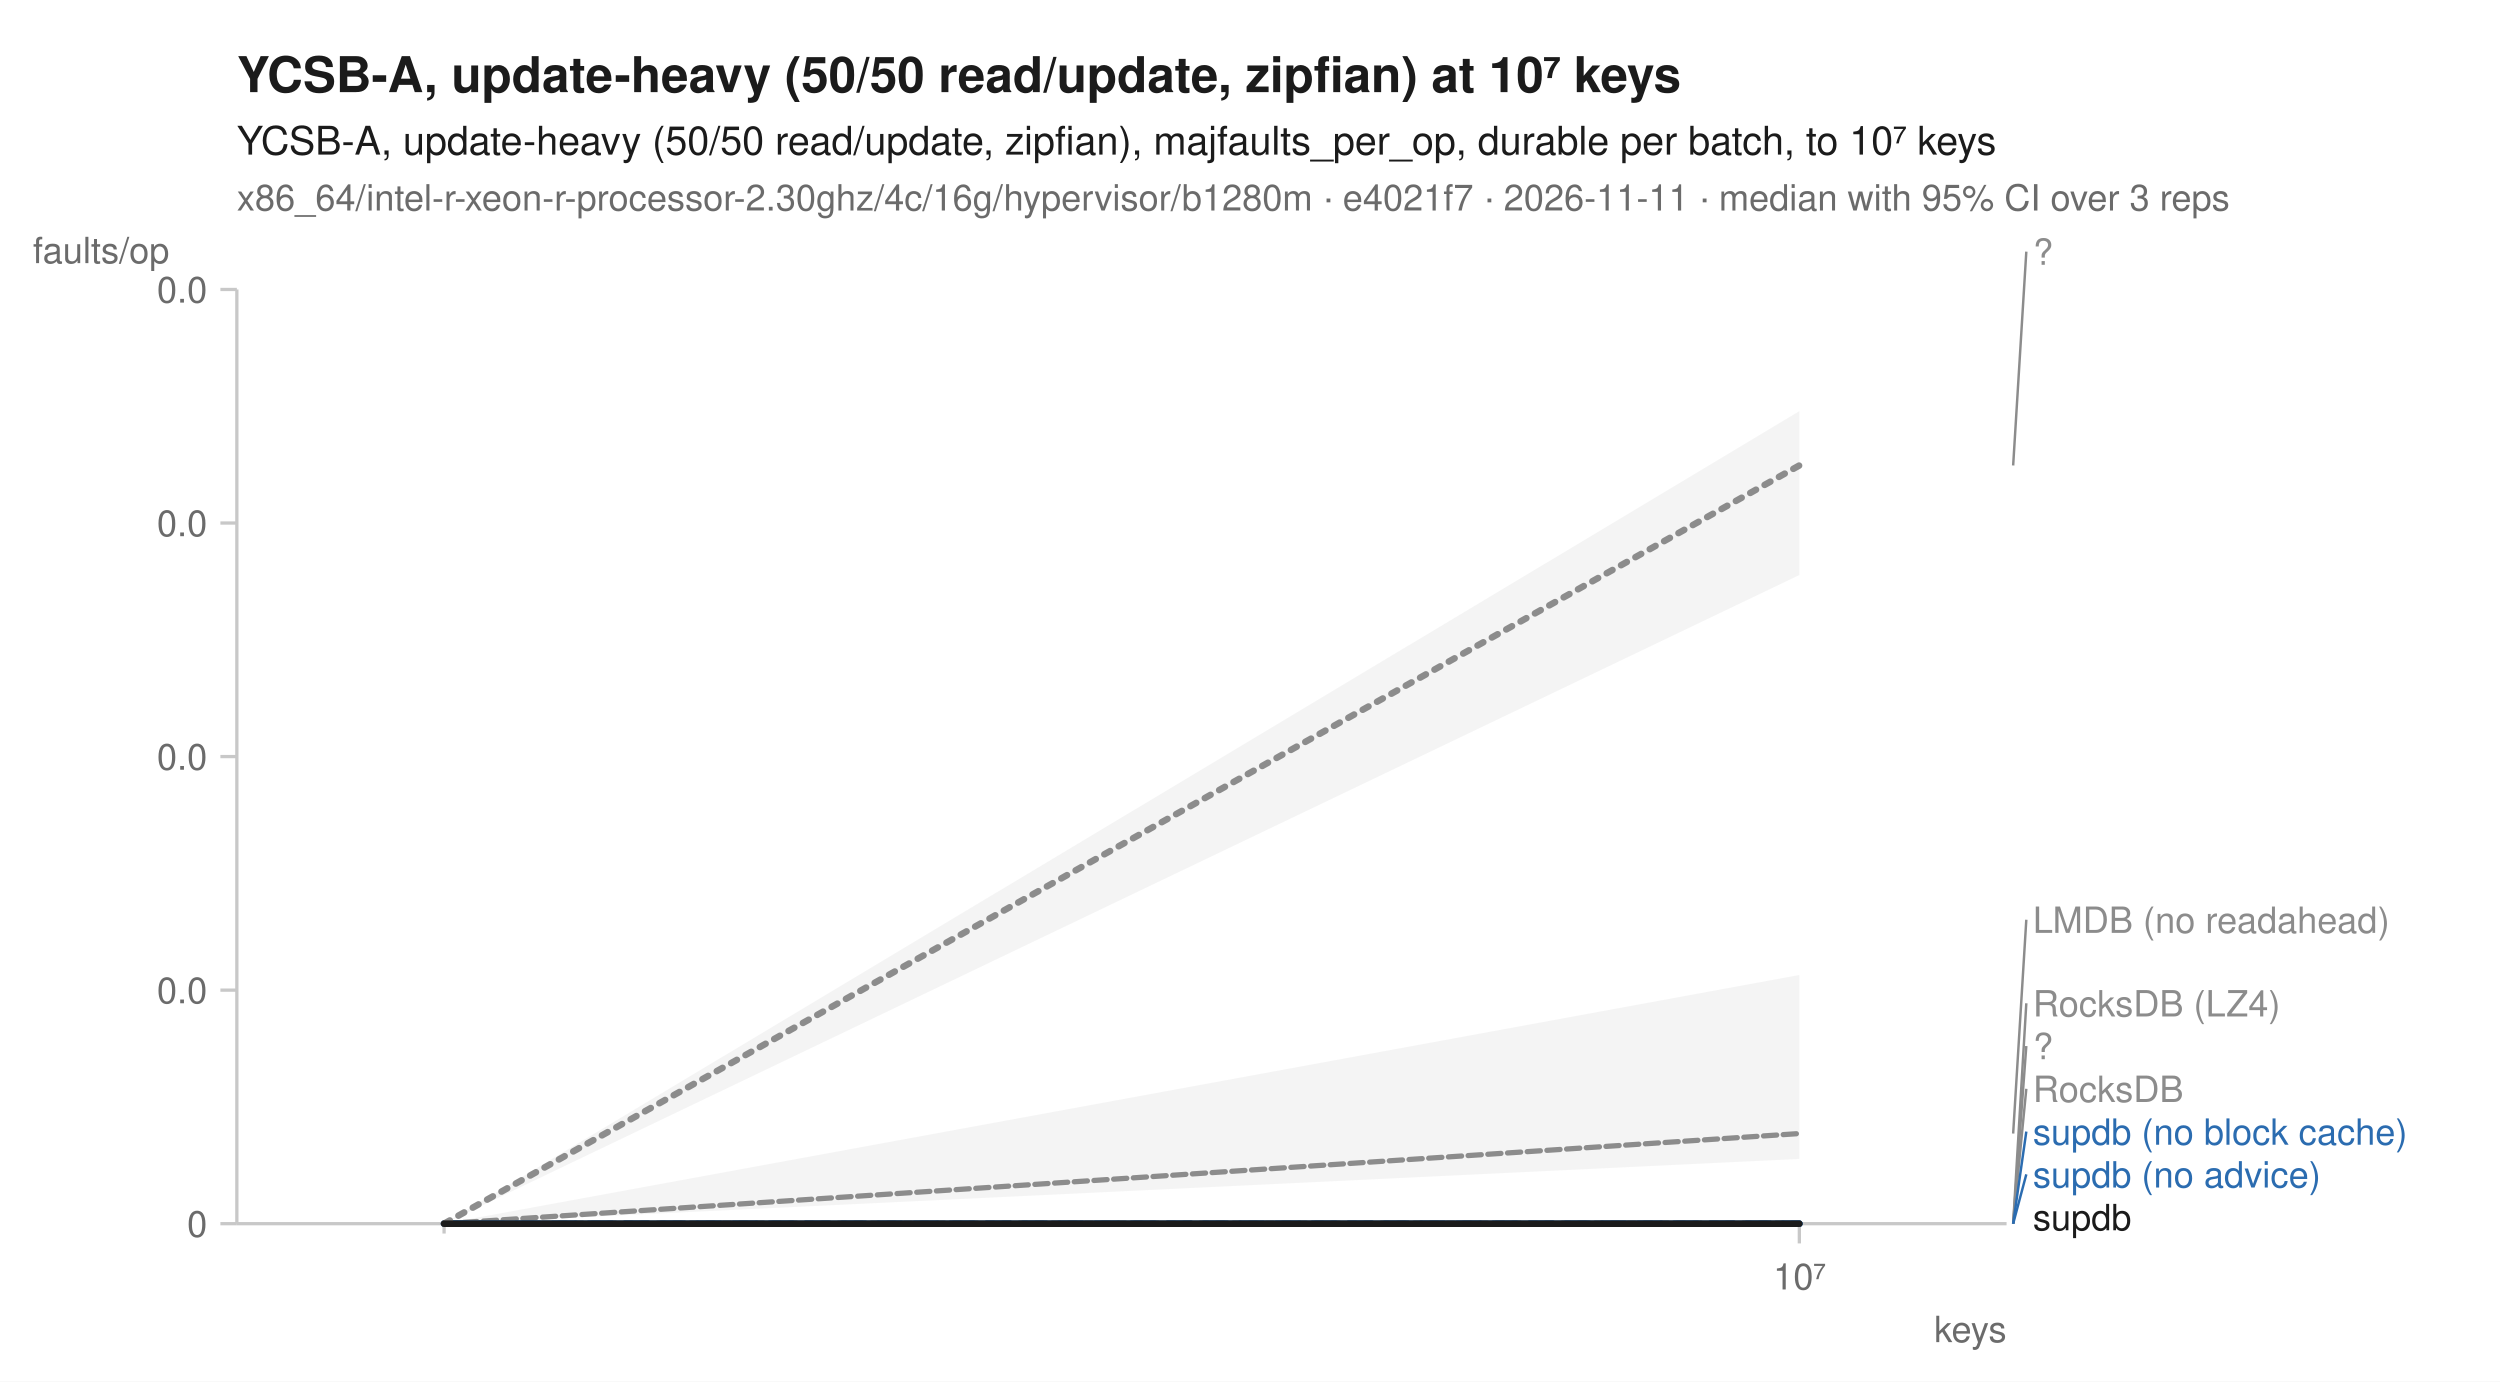
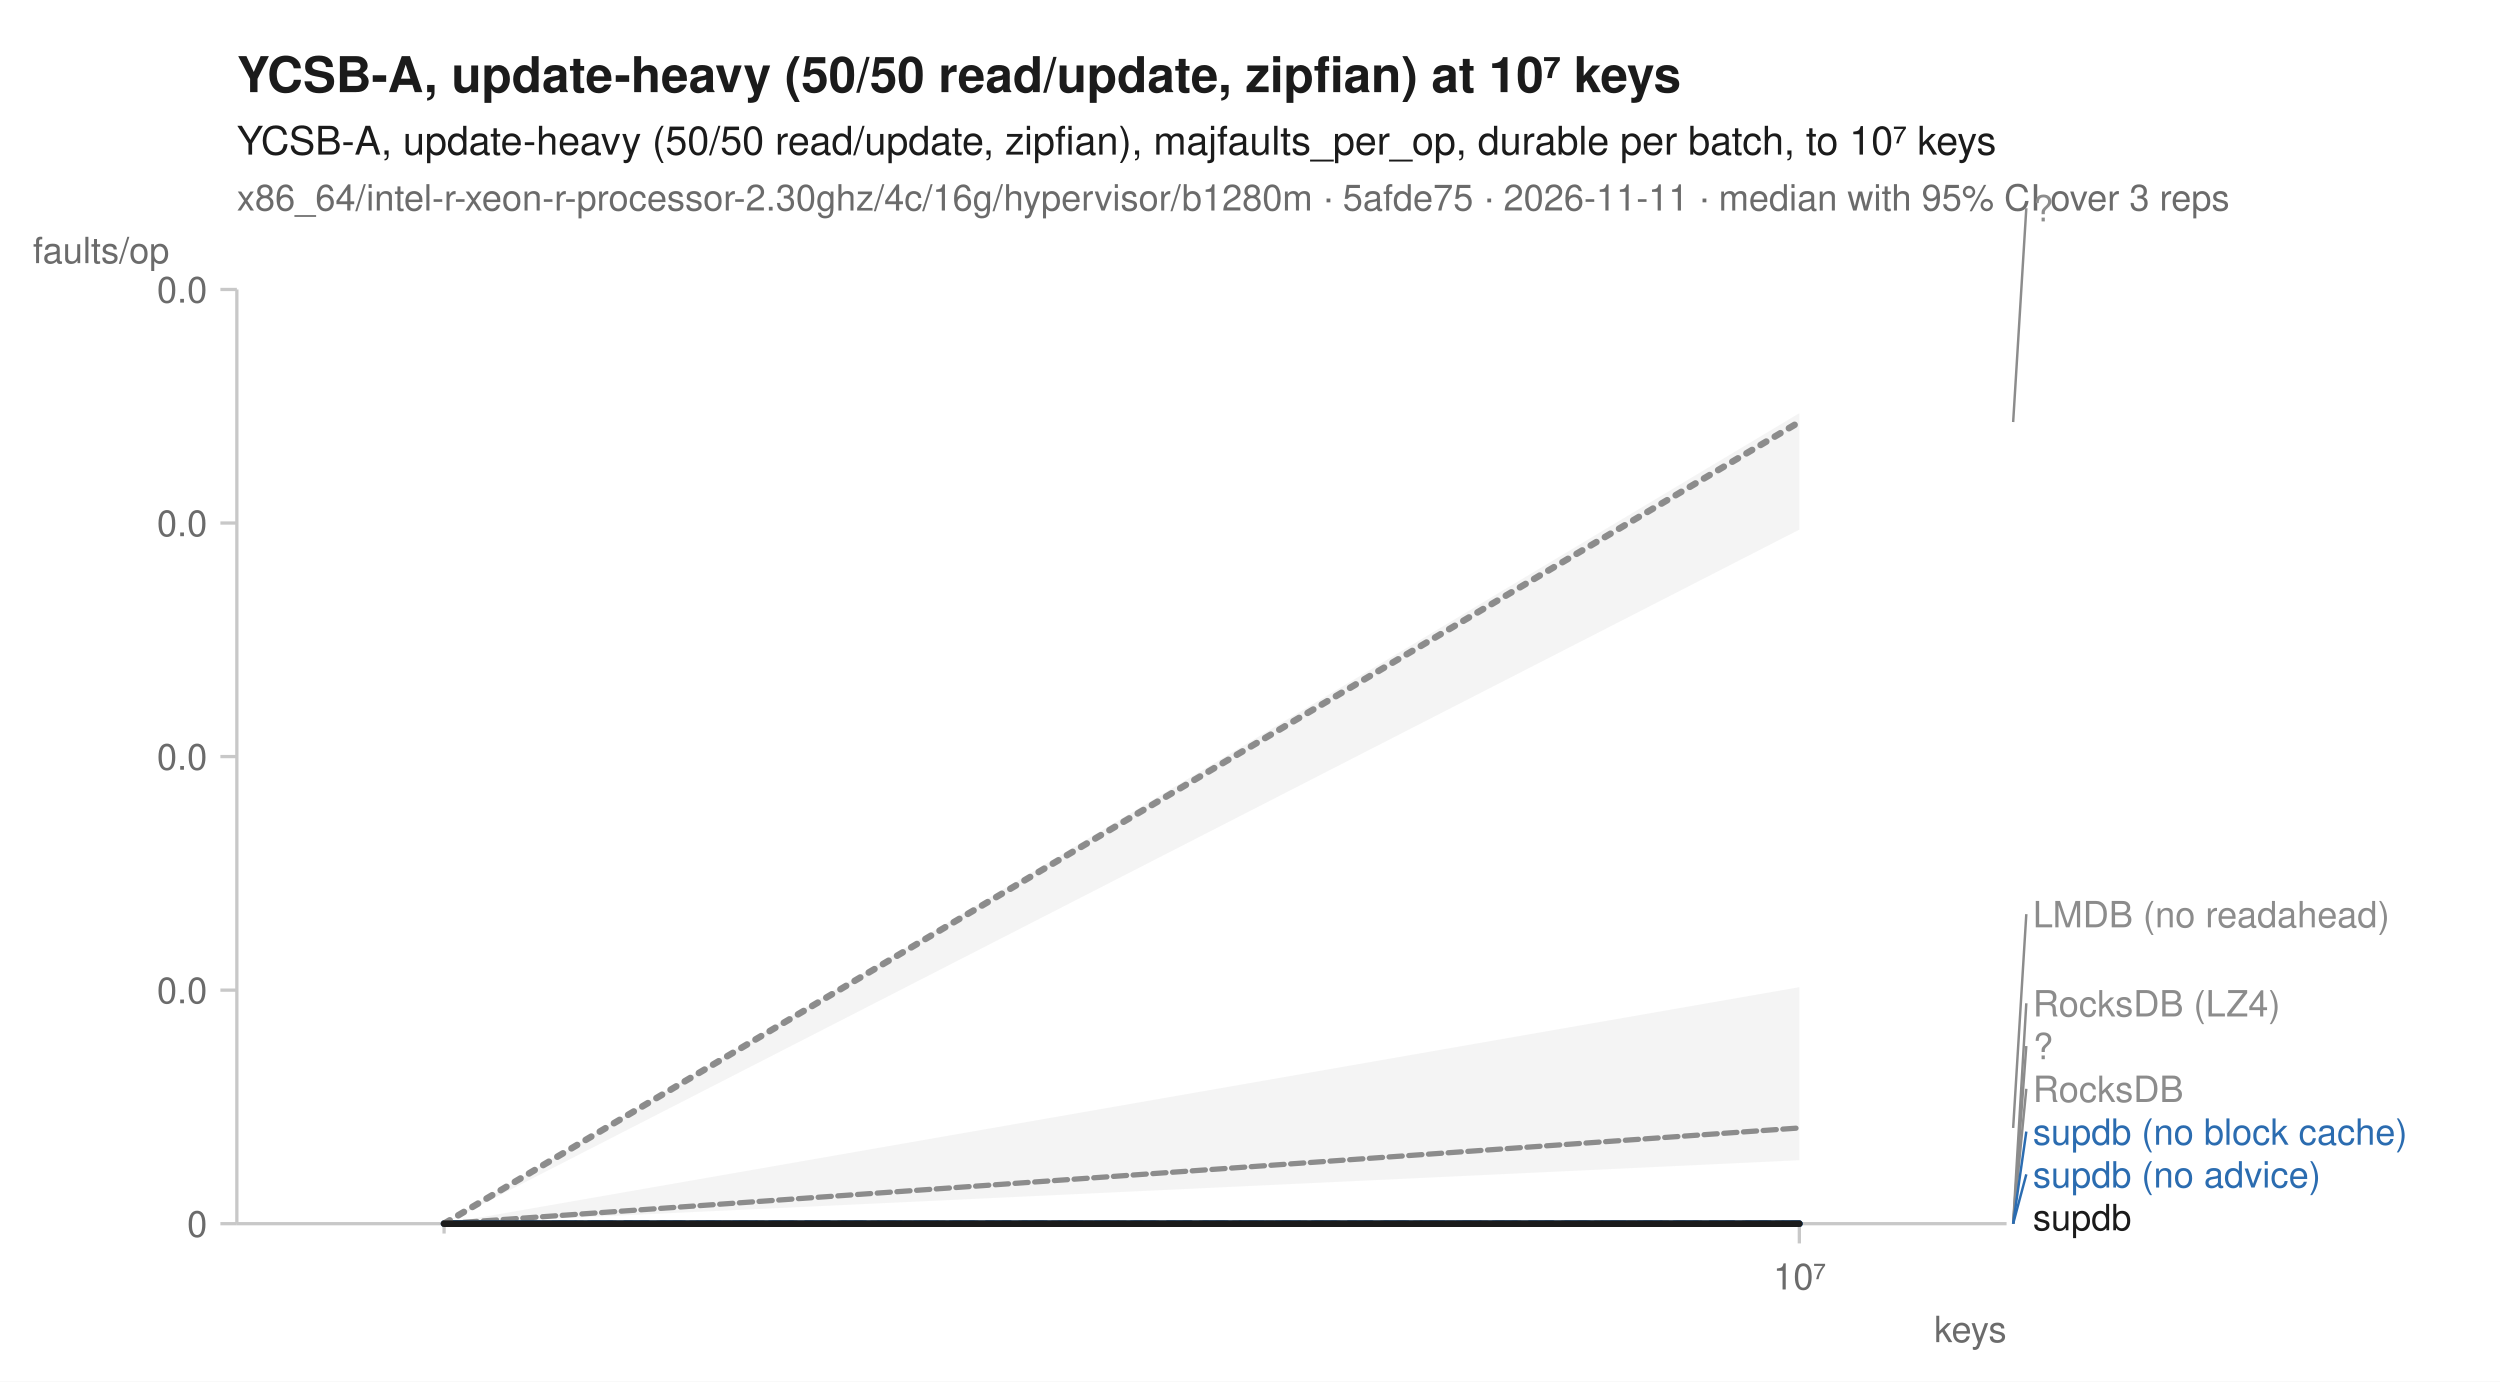
<svg xmlns="http://www.w3.org/2000/svg" width="760" height="420" viewBox="0 0 760 420" font-family="-apple-system, BlinkMacSystemFont, 'Segoe UI', Helvetica, Arial, sans-serif" fill="#1b1b1b">
  <rect width="760" height="420" fill="white" />
  <text x="72" y="28" font-size="15" font-weight="600">YCSB-A, update-heavy (50/50 read/update, zipfian) at 10⁷ keys</text>
  <text x="72" y="47" font-size="12">YCSB-A, update-heavy (50/50 read/update, zipfian), majfaults_per_op, durable per batch, to 10⁷ keys</text>
-   <text x="72" y="64" font-size="11" fill="#6b6b6b">x86_64/intel-r-xeon-r-processor-2.30ghz/4c/16g/hypervisor/b1280m · e4021f7 · 2026-11-11 · median with 95% CI over 3 reps</text>
+   <text x="72" y="64" font-size="11" fill="#6b6b6b">x86_64/intel-r-xeon-r-processor-2.30ghz/4c/16g/hypervisor/b1280m · 5afde75 · 2026-11-11 · median with 95% CI over 3 reps</text>
  <line x1="72" y1="372" x2="610" y2="372" stroke="#c8c8c8" stroke-width="1" />
  <line x1="72" y1="88" x2="72" y2="372" stroke="#c8c8c8" stroke-width="1" />
  <line x1="135.0" y1="372" x2="135.0" y2="375" stroke="#c8c8c8" stroke-width="1" />
  <line x1="547.0" y1="372" x2="547.0" y2="378" stroke="#c8c8c8" stroke-width="1" />
  <text x="547.0" y="392" font-size="11" text-anchor="middle" fill="#6b6b6b">10⁷</text>
  <text x="610" y="408" font-size="11" text-anchor="end" fill="#6b6b6b">keys</text>
  <line x1="67" y1="372.0" x2="72" y2="372.0" stroke="#c8c8c8" stroke-width="1" />
  <text x="63" y="376.0" font-size="11" text-anchor="end" fill="#6b6b6b">0</text>
  <line x1="67" y1="301.0" x2="72" y2="301.0" stroke="#c8c8c8" stroke-width="1" />
  <text x="63" y="305.0" font-size="11" text-anchor="end" fill="#6b6b6b">0.0</text>
  <line x1="67" y1="230.0" x2="72" y2="230.0" stroke="#c8c8c8" stroke-width="1" />
  <text x="63" y="234.0" font-size="11" text-anchor="end" fill="#6b6b6b">0.0</text>
  <line x1="67" y1="159.0" x2="72" y2="159.0" stroke="#c8c8c8" stroke-width="1" />
  <text x="63" y="163.0" font-size="11" text-anchor="end" fill="#6b6b6b">0.0</text>
  <line x1="67" y1="88.0" x2="72" y2="88.0" stroke="#c8c8c8" stroke-width="1" />
  <text x="63" y="92.0" font-size="11" text-anchor="end" fill="#6b6b6b">0.0</text>
  <text x="10" y="80" font-size="11" text-anchor="start" fill="#6b6b6b">faults/op</text>
  <path d="M135.0,372.0 L547.0,372.0 L547.0,372.0 L135.0,372.0 Z" fill="#8c8c8c" fill-opacity="0.10" />
-   <path d="M135.0,372.0 L547.0,296.4 L547.0,352.3 L135.0,372.0 Z" fill="#8c8c8c" fill-opacity="0.10" />
+   <path d="M135.0,372.0 L547.0,300.1 L547.0,352.7 L135.0,372.0 Z" fill="#8c8c8c" fill-opacity="0.10" />
  <path d="M135.0,372.0 L547.0,372.0 L547.0,372.0 L135.0,372.0 Z" fill="#8c8c8c" fill-opacity="0.10" />
  <path d="M135.0,372.0 L547.0,372.0 L547.0,372.0 L135.0,372.0 Z" fill="#8c8c8c" fill-opacity="0.10" />
  <path d="M135.0,372.0 L547.0,372.0 L547.0,372.0 L135.0,372.0 Z" fill="#2b6cb0" fill-opacity="0.10" />
  <path d="M135.0,372.0 L547.0,372.0 L547.0,372.0 L135.0,372.0 Z" fill="#2b6cb0" fill-opacity="0.10" />
-   <path d="M135.0,372.0 L547.0,125.0 L547.0,174.8 L135.0,372.0 Z" fill="#8c8c8c" fill-opacity="0.10" />
+   <path d="M135.0,372.0 L547.0,125.6 L547.0,161.0 L135.0,372.0 Z" fill="#8c8c8c" fill-opacity="0.10" />
  <path d="M135.0,372.0 L547.0,372.0 L547.0,372.0 L135.0,372.0 Z" fill="#1b1b1b" fill-opacity="0.10" />
  <path d="M135.0,372.0 L547.0,372.0 " fill="none" stroke="#8c8c8c" stroke-width="1.6" stroke-linejoin="round" stroke-linecap="round" stroke-dasharray="1,3" />
-   <path d="M135.0,372.0 L547.0,344.6 " fill="none" stroke="#8c8c8c" stroke-width="1.6" stroke-linejoin="round" stroke-linecap="round" stroke-dasharray="4,2" />
+   <path d="M135.0,372.0 L547.0,342.9 " fill="none" stroke="#8c8c8c" stroke-width="1.6" stroke-linejoin="round" stroke-linecap="round" stroke-dasharray="4,2" />
  <path d="M135.0,372.0 L547.0,372.0 " fill="none" stroke="#8c8c8c" stroke-width="2" stroke-linejoin="round" stroke-linecap="round" stroke-dasharray="2,3" />
  <path d="M135.0,372.0 L547.0,372.0 " fill="none" stroke="#8c8c8c" stroke-width="1.6" stroke-linejoin="round" stroke-linecap="round" stroke-dasharray="7,4" />
  <path d="M135.0,372.0 L547.0,372.0 " fill="none" stroke="#2b6cb0" stroke-width="2" stroke-linejoin="round" stroke-linecap="round" stroke-dasharray="7,4" />
  <path d="M135.0,372.0 L547.0,372.0 " fill="none" stroke="#2b6cb0" stroke-width="2" stroke-linejoin="round" stroke-linecap="round" />
-   <path d="M135.0,372.0 L547.0,141.5 " fill="none" stroke="#8c8c8c" stroke-width="2" stroke-linejoin="round" stroke-linecap="round" stroke-dasharray="2,3" />
+   <path d="M135.0,372.0 L547.0,128.3 " fill="none" stroke="#8c8c8c" stroke-width="2" stroke-linejoin="round" stroke-linecap="round" stroke-dasharray="2,3" />
  <path d="M135.0,372.0 L547.0,372.0 " fill="none" stroke="#1b1b1b" stroke-width="2" stroke-linejoin="round" stroke-linecap="round" />
-   <line x1="612.0" y1="141.5" x2="616.0" y2="76.5" stroke="#8c8c8c" stroke-width="0.75" />
-   <text x="618.0" y="80.5" font-size="11" fill="#8c8c8c">?</text>
-   <line x1="612.0" y1="344.6" x2="616.0" y2="279.6" stroke="#8c8c8c" stroke-width="0.75" />
-   <text x="618.0" y="283.6" font-size="11" fill="#8c8c8c">LMDB (no readahead)</text>
+   <line x1="612.0" y1="128.3" x2="616.0" y2="63.3" stroke="#8c8c8c" stroke-width="0.75" />
+   <text x="618.0" y="67.3" font-size="11" fill="#8c8c8c">?</text>
+   <line x1="612.0" y1="342.9" x2="616.0" y2="277.9" stroke="#8c8c8c" stroke-width="0.75" />
+   <text x="618.0" y="281.9" font-size="11" fill="#8c8c8c">LMDB (no readahead)</text>
  <line x1="612.0" y1="372.0" x2="616.0" y2="305.0" stroke="#8c8c8c" stroke-width="0.75" />
  <text x="618.0" y="309.0" font-size="11" fill="#8c8c8c">RocksDB (LZ4)</text>
  <line x1="612.0" y1="372.0" x2="616.0" y2="318.0" stroke="#8c8c8c" stroke-width="0.75" />
  <text x="618.0" y="322.0" font-size="11" fill="#8c8c8c">?</text>
  <line x1="612.0" y1="372.0" x2="616.0" y2="331.0" stroke="#8c8c8c" stroke-width="0.75" />
  <text x="618.0" y="335.0" font-size="11" fill="#8c8c8c">RocksDB</text>
  <line x1="612.0" y1="372.0" x2="616.0" y2="344.0" stroke="#2b6cb0" stroke-width="0.75" />
  <text x="618.0" y="348.0" font-size="11" fill="#2b6cb0">supdb (no block cache)</text>
  <line x1="612.0" y1="372.0" x2="616.0" y2="357.0" stroke="#2b6cb0" stroke-width="0.75" />
  <text x="618.0" y="361.0" font-size="11" fill="#2b6cb0">supdb (no advice)</text>
  <text x="618.0" y="374.0" font-size="11" fill="#1b1b1b">supdb</text>
</svg>
